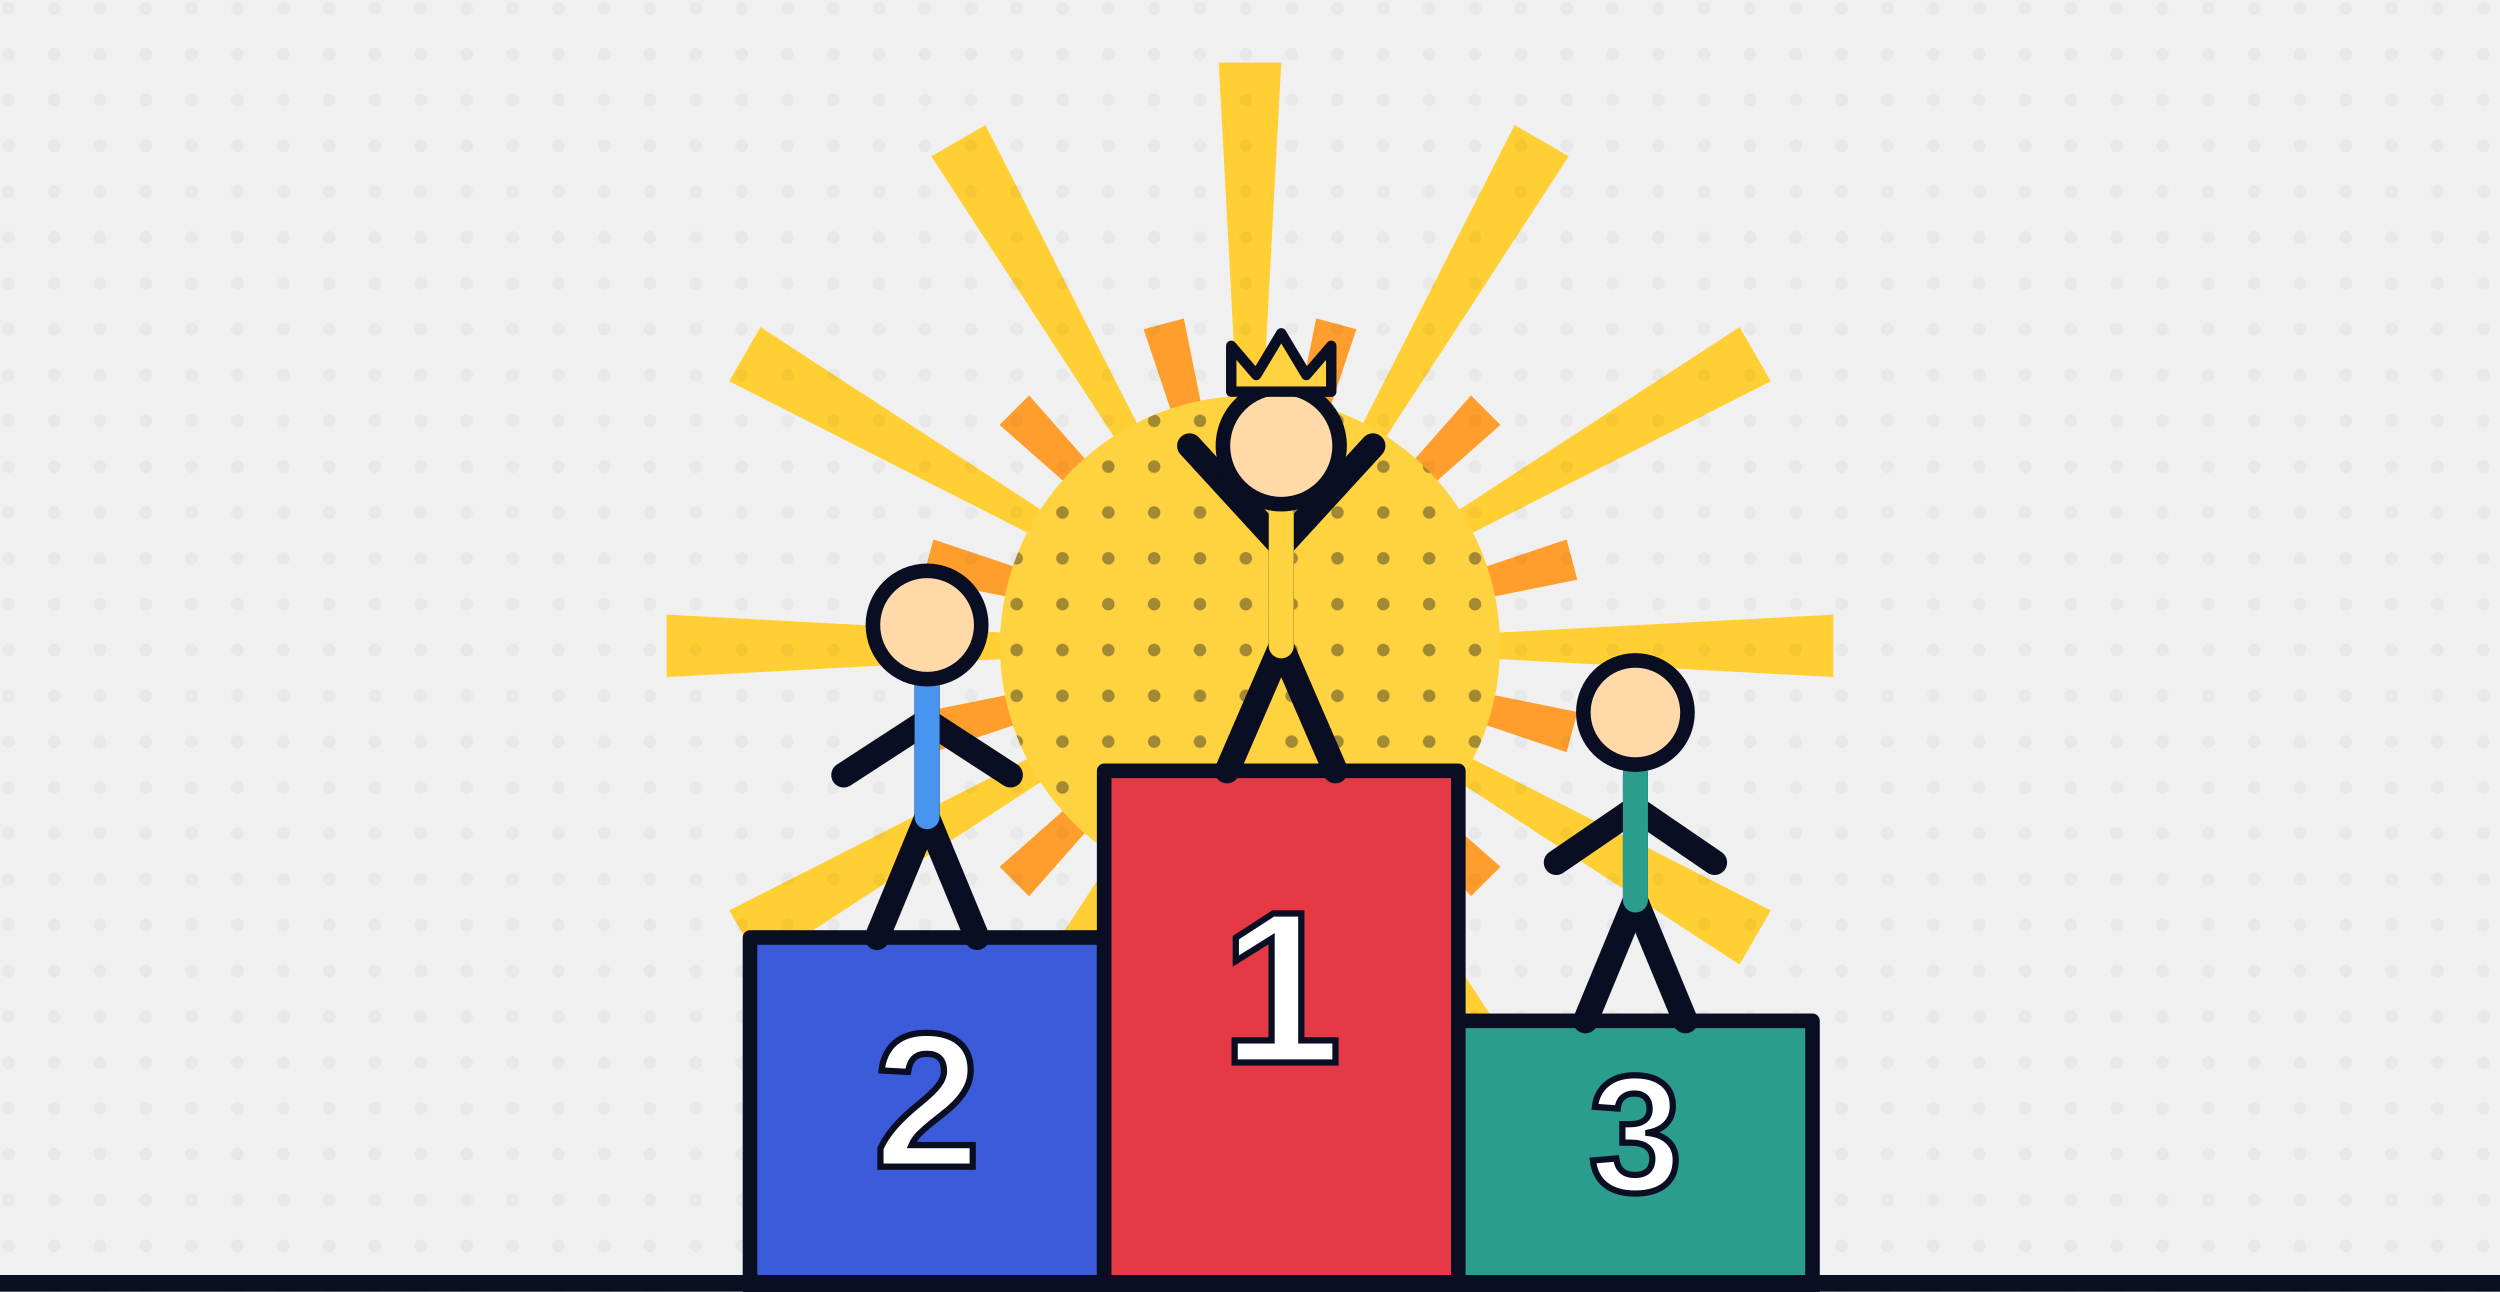
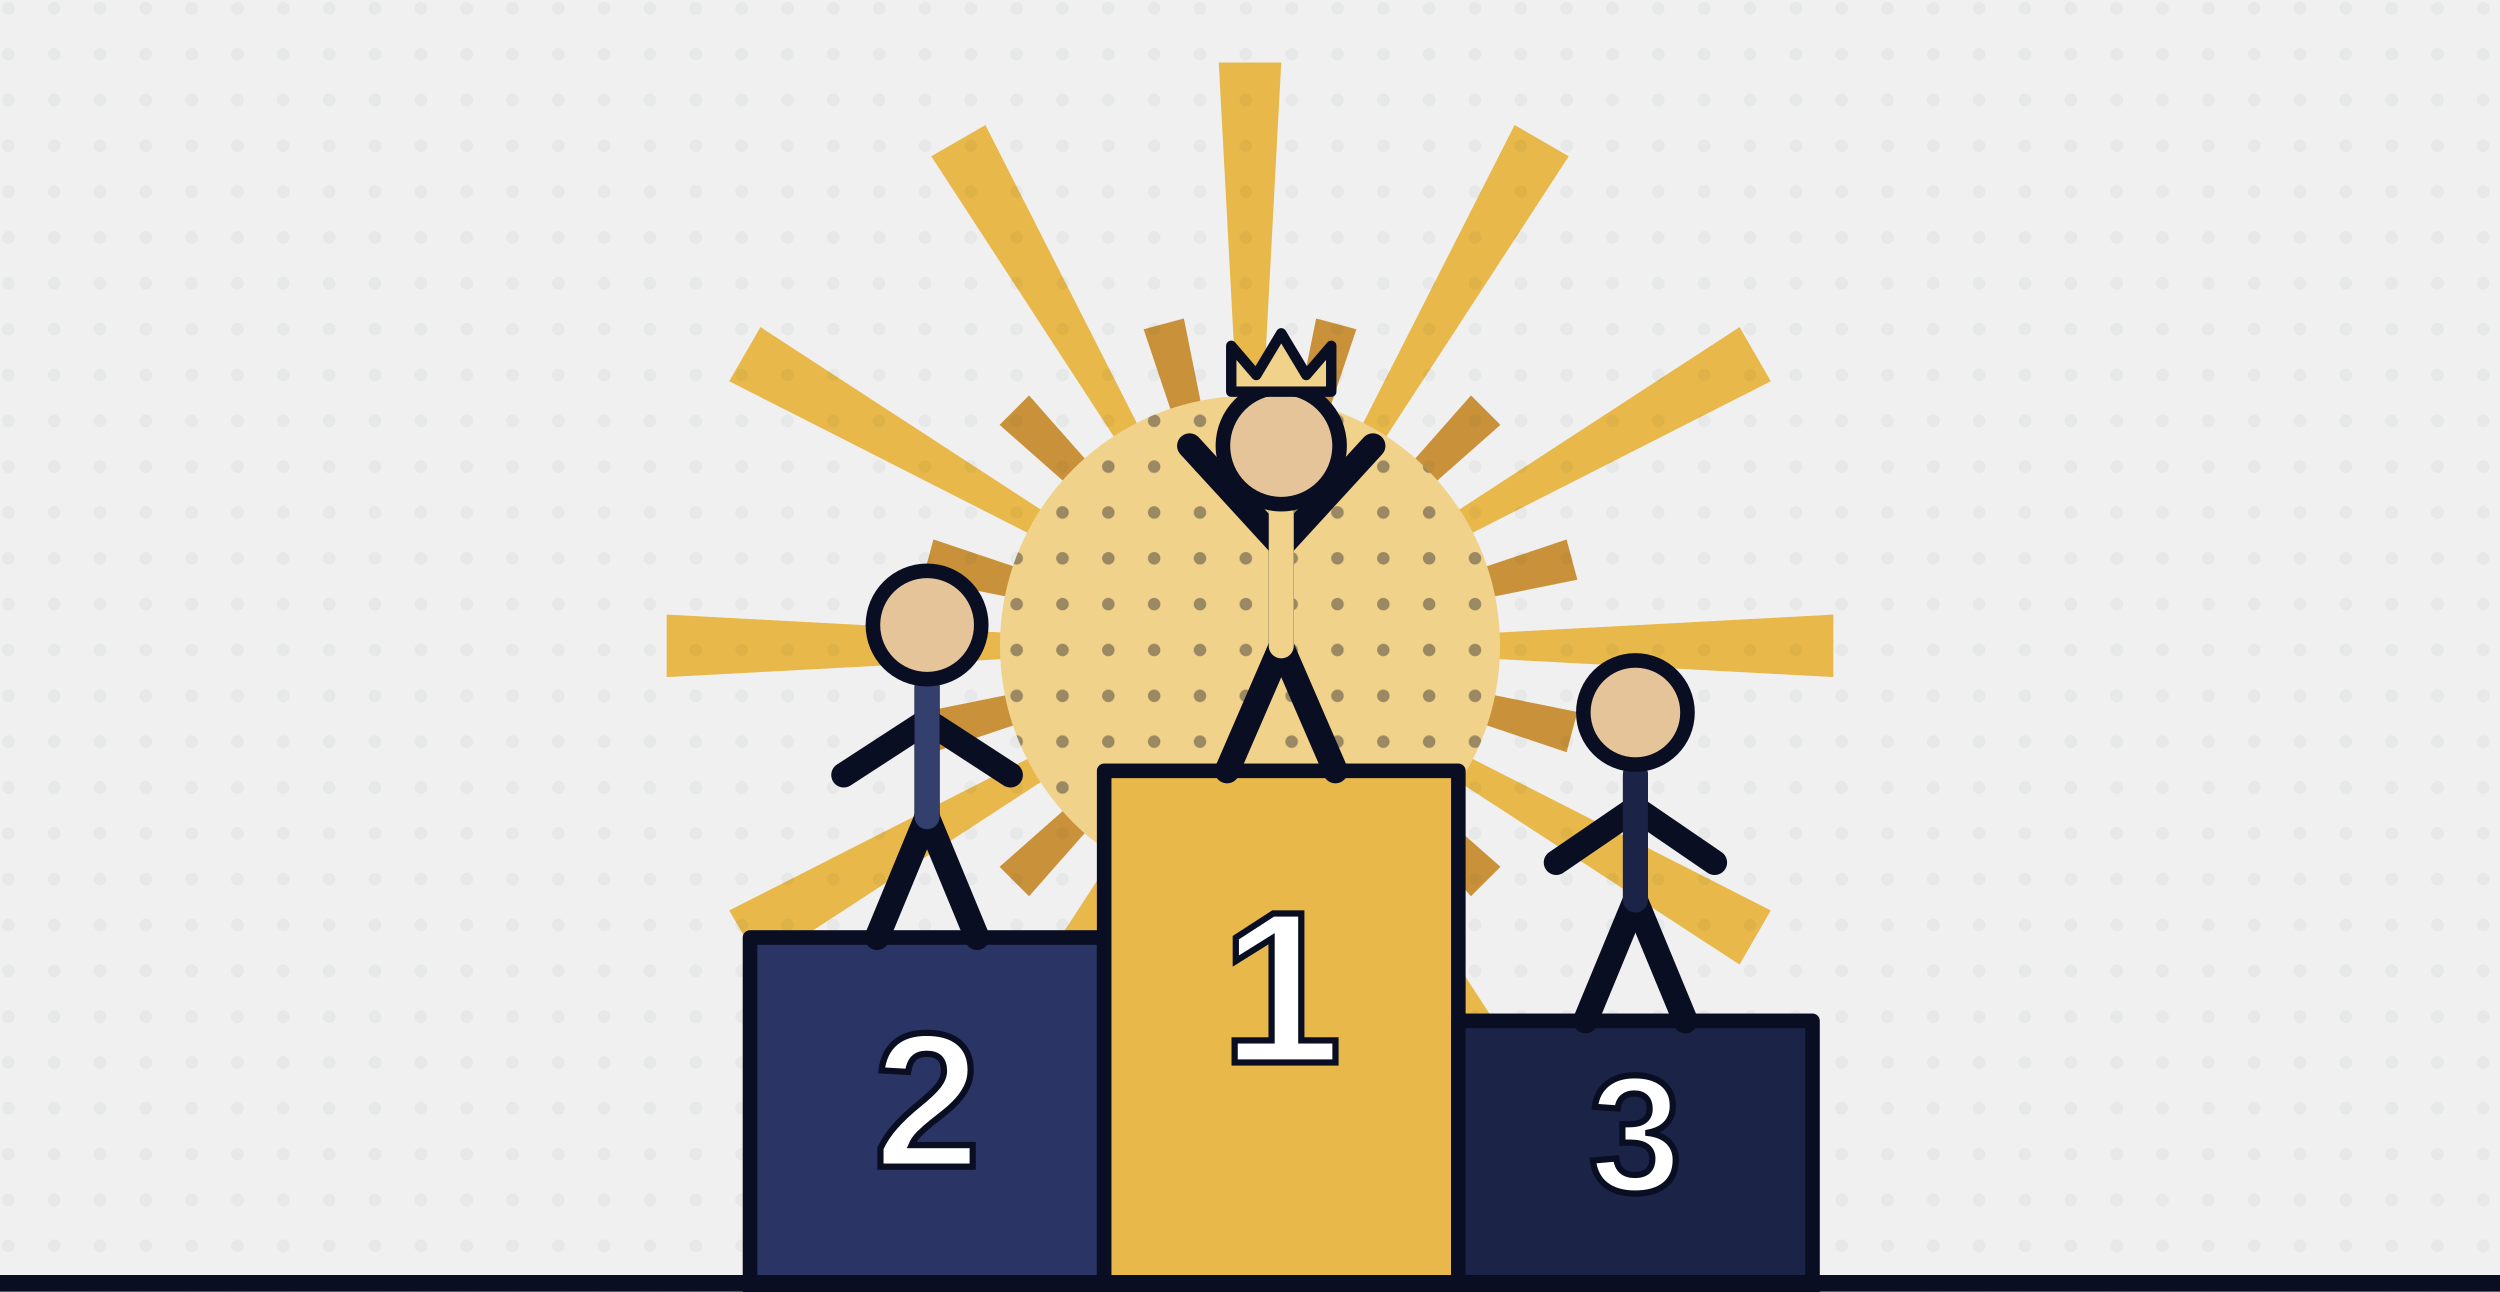
<svg xmlns="http://www.w3.org/2000/svg" viewBox="0 0 1200 620" width="1200" height="620">
  <defs>
    <radialGradient id="sky" cx="50%" cy="42%" r="75%">
      <stop offset="0%" stop-color="#1b2552" />
      <stop offset="100%" stop-color="#0b1030" />
    </radialGradient>
    <pattern id="dots" width="22" height="22" patternUnits="userSpaceOnUse">
      <circle cx="4" cy="4" r="3" fill="#0a0e22" opacity="0.35" />
    </pattern>
  </defs>
  <g>
-     <g fill="#ffcf33">
+     <g fill="#e8b84a">
      <polygon points="600,310 585,30 615,30" />
      <polygon points="600,310 585,30 615,30" transform="rotate(30 600 310)" />
      <polygon points="600,310 585,30 615,30" transform="rotate(60 600 310)" />
      <polygon points="600,310 585,30 615,30" transform="rotate(90 600 310)" />
      <polygon points="600,310 585,30 615,30" transform="rotate(120 600 310)" />
      <polygon points="600,310 585,30 615,30" transform="rotate(150 600 310)" />
      <polygon points="600,310 585,30 615,30" transform="rotate(180 600 310)" />
      <polygon points="600,310 585,30 615,30" transform="rotate(210 600 310)" />
      <polygon points="600,310 585,30 615,30" transform="rotate(240 600 310)" />
      <polygon points="600,310 585,30 615,30" transform="rotate(270 600 310)" />
      <polygon points="600,310 585,30 615,30" transform="rotate(300 600 310)" />
      <polygon points="600,310 585,30 615,30" transform="rotate(330 600 310)" />
    </g>
-     <g fill="#ff9e2c">
+     <g fill="#c9923a">
      <polygon points="600,310 590,150 610,150" transform="rotate(15 600 310)" />
      <polygon points="600,310 590,150 610,150" transform="rotate(45 600 310)" />
      <polygon points="600,310 590,150 610,150" transform="rotate(75 600 310)" />
      <polygon points="600,310 590,150 610,150" transform="rotate(105 600 310)" />
      <polygon points="600,310 590,150 610,150" transform="rotate(135 600 310)" />
      <polygon points="600,310 590,150 610,150" transform="rotate(165 600 310)" />
      <polygon points="600,310 590,150 610,150" transform="rotate(195 600 310)" />
      <polygon points="600,310 590,150 610,150" transform="rotate(225 600 310)" />
      <polygon points="600,310 590,150 610,150" transform="rotate(255 600 310)" />
      <polygon points="600,310 590,150 610,150" transform="rotate(285 600 310)" />
      <polygon points="600,310 590,150 610,150" transform="rotate(315 600 310)" />
      <polygon points="600,310 590,150 610,150" transform="rotate(345 600 310)" />
    </g>
-     <circle cx="600" cy="310" r="120" fill="#ffd23f" />
+     <circle cx="600" cy="310" r="120" fill="#f1d28a" />
    <circle cx="600" cy="310" r="120" fill="url(#dots)" />
  </g>
  <rect width="1200" height="620" fill="url(#dots)" opacity="0.12" />
  <g stroke="#0a0e22" stroke-width="7" stroke-linejoin="round">
-     <rect x="360" y="450" width="170" height="170" fill="#3b5bdb" />
-     <rect x="530" y="370" width="170" height="250" fill="#e63946" />
-     <rect x="700" y="490" width="170" height="130" fill="#2a9d8f" />
+     <rect x="360" y="450" width="170" height="170" fill="#2a3566" />
+     <rect x="530" y="370" width="170" height="250" fill="#e8b84a" />
+     <rect x="700" y="490" width="170" height="130" fill="#1b2447" />
  </g>
  <g font-family="Arial Black, Arial, sans-serif" font-weight="900" fill="#fff" text-anchor="middle" stroke="#0a0e22" stroke-width="3">
    <text x="445" y="560" font-size="92">2</text>
    <text x="615" y="510" font-size="104">1</text>
    <text x="785" y="572" font-size="80">3</text>
  </g>
  <g stroke="#0a0e22" stroke-width="12" stroke-linecap="round" fill="none">
    <line x1="615" y1="246" x2="615" y2="310" />
    <line x1="615" y1="310" x2="589" y2="370" />
    <line x1="615" y1="310" x2="641" y2="370" />
    <line x1="615" y1="262" x2="571" y2="214" />
    <line x1="615" y1="262" x2="659" y2="214" />
  </g>
-   <line x1="615" y1="246" x2="615" y2="310" stroke="#ffd23f" stroke-width="12" stroke-linecap="round" />
-   <circle cx="615" cy="214" r="28" fill="#ffd9a8" stroke="#0a0e22" stroke-width="7" />
-   <polygon points="591,188 591,166 603,180 615,160 627,180 639,166 639,188" fill="#ffd23f" stroke="#0a0e22" stroke-width="5" stroke-linejoin="round" />
+   <line x1="615" y1="246" x2="615" y2="310" stroke="#f1d28a" stroke-width="12" stroke-linecap="round" />
+   <circle cx="615" cy="214" r="28" fill="#e6c49a" stroke="#0a0e22" stroke-width="7" />
+   <polygon points="591,188 591,166 603,180 615,160 627,180 639,166 639,188" fill="#f1d28a" stroke="#0a0e22" stroke-width="5" stroke-linejoin="round" />
  <g stroke="#0a0e22" stroke-width="12" stroke-linecap="round" fill="none">
    <line x1="445" y1="330" x2="445" y2="392" />
    <line x1="445" y1="392" x2="421" y2="450" />
    <line x1="445" y1="392" x2="469" y2="450" />
    <line x1="445" y1="346" x2="405" y2="372" />
    <line x1="445" y1="346" x2="485" y2="372" />
  </g>
-   <line x1="445" y1="330" x2="445" y2="392" stroke="#4895ef" stroke-width="12" stroke-linecap="round" />
-   <circle cx="445" cy="300" r="26" fill="#ffd9a8" stroke="#0a0e22" stroke-width="7" />
+   <line x1="445" y1="330" x2="445" y2="392" stroke="#33406e" stroke-width="12" stroke-linecap="round" />
+   <circle cx="445" cy="300" r="26" fill="#e6c49a" stroke="#0a0e22" stroke-width="7" />
  <g stroke="#0a0e22" stroke-width="12" stroke-linecap="round" fill="none">
    <line x1="785" y1="372" x2="785" y2="432" />
    <line x1="785" y1="432" x2="761" y2="490" />
    <line x1="785" y1="432" x2="809" y2="490" />
    <line x1="785" y1="388" x2="747" y2="414" />
    <line x1="785" y1="388" x2="823" y2="414" />
  </g>
-   <line x1="785" y1="372" x2="785" y2="432" stroke="#2a9d8f" stroke-width="12" stroke-linecap="round" />
-   <circle cx="785" cy="342" r="25" fill="#ffd9a8" stroke="#0a0e22" stroke-width="7" />
+   <line x1="785" y1="372" x2="785" y2="432" stroke="#1b2447" stroke-width="12" stroke-linecap="round" />
+   <circle cx="785" cy="342" r="25" fill="#e6c49a" stroke="#0a0e22" stroke-width="7" />
  <rect x="0" y="612" width="1200" height="8" fill="#0a0e22" />
</svg>
